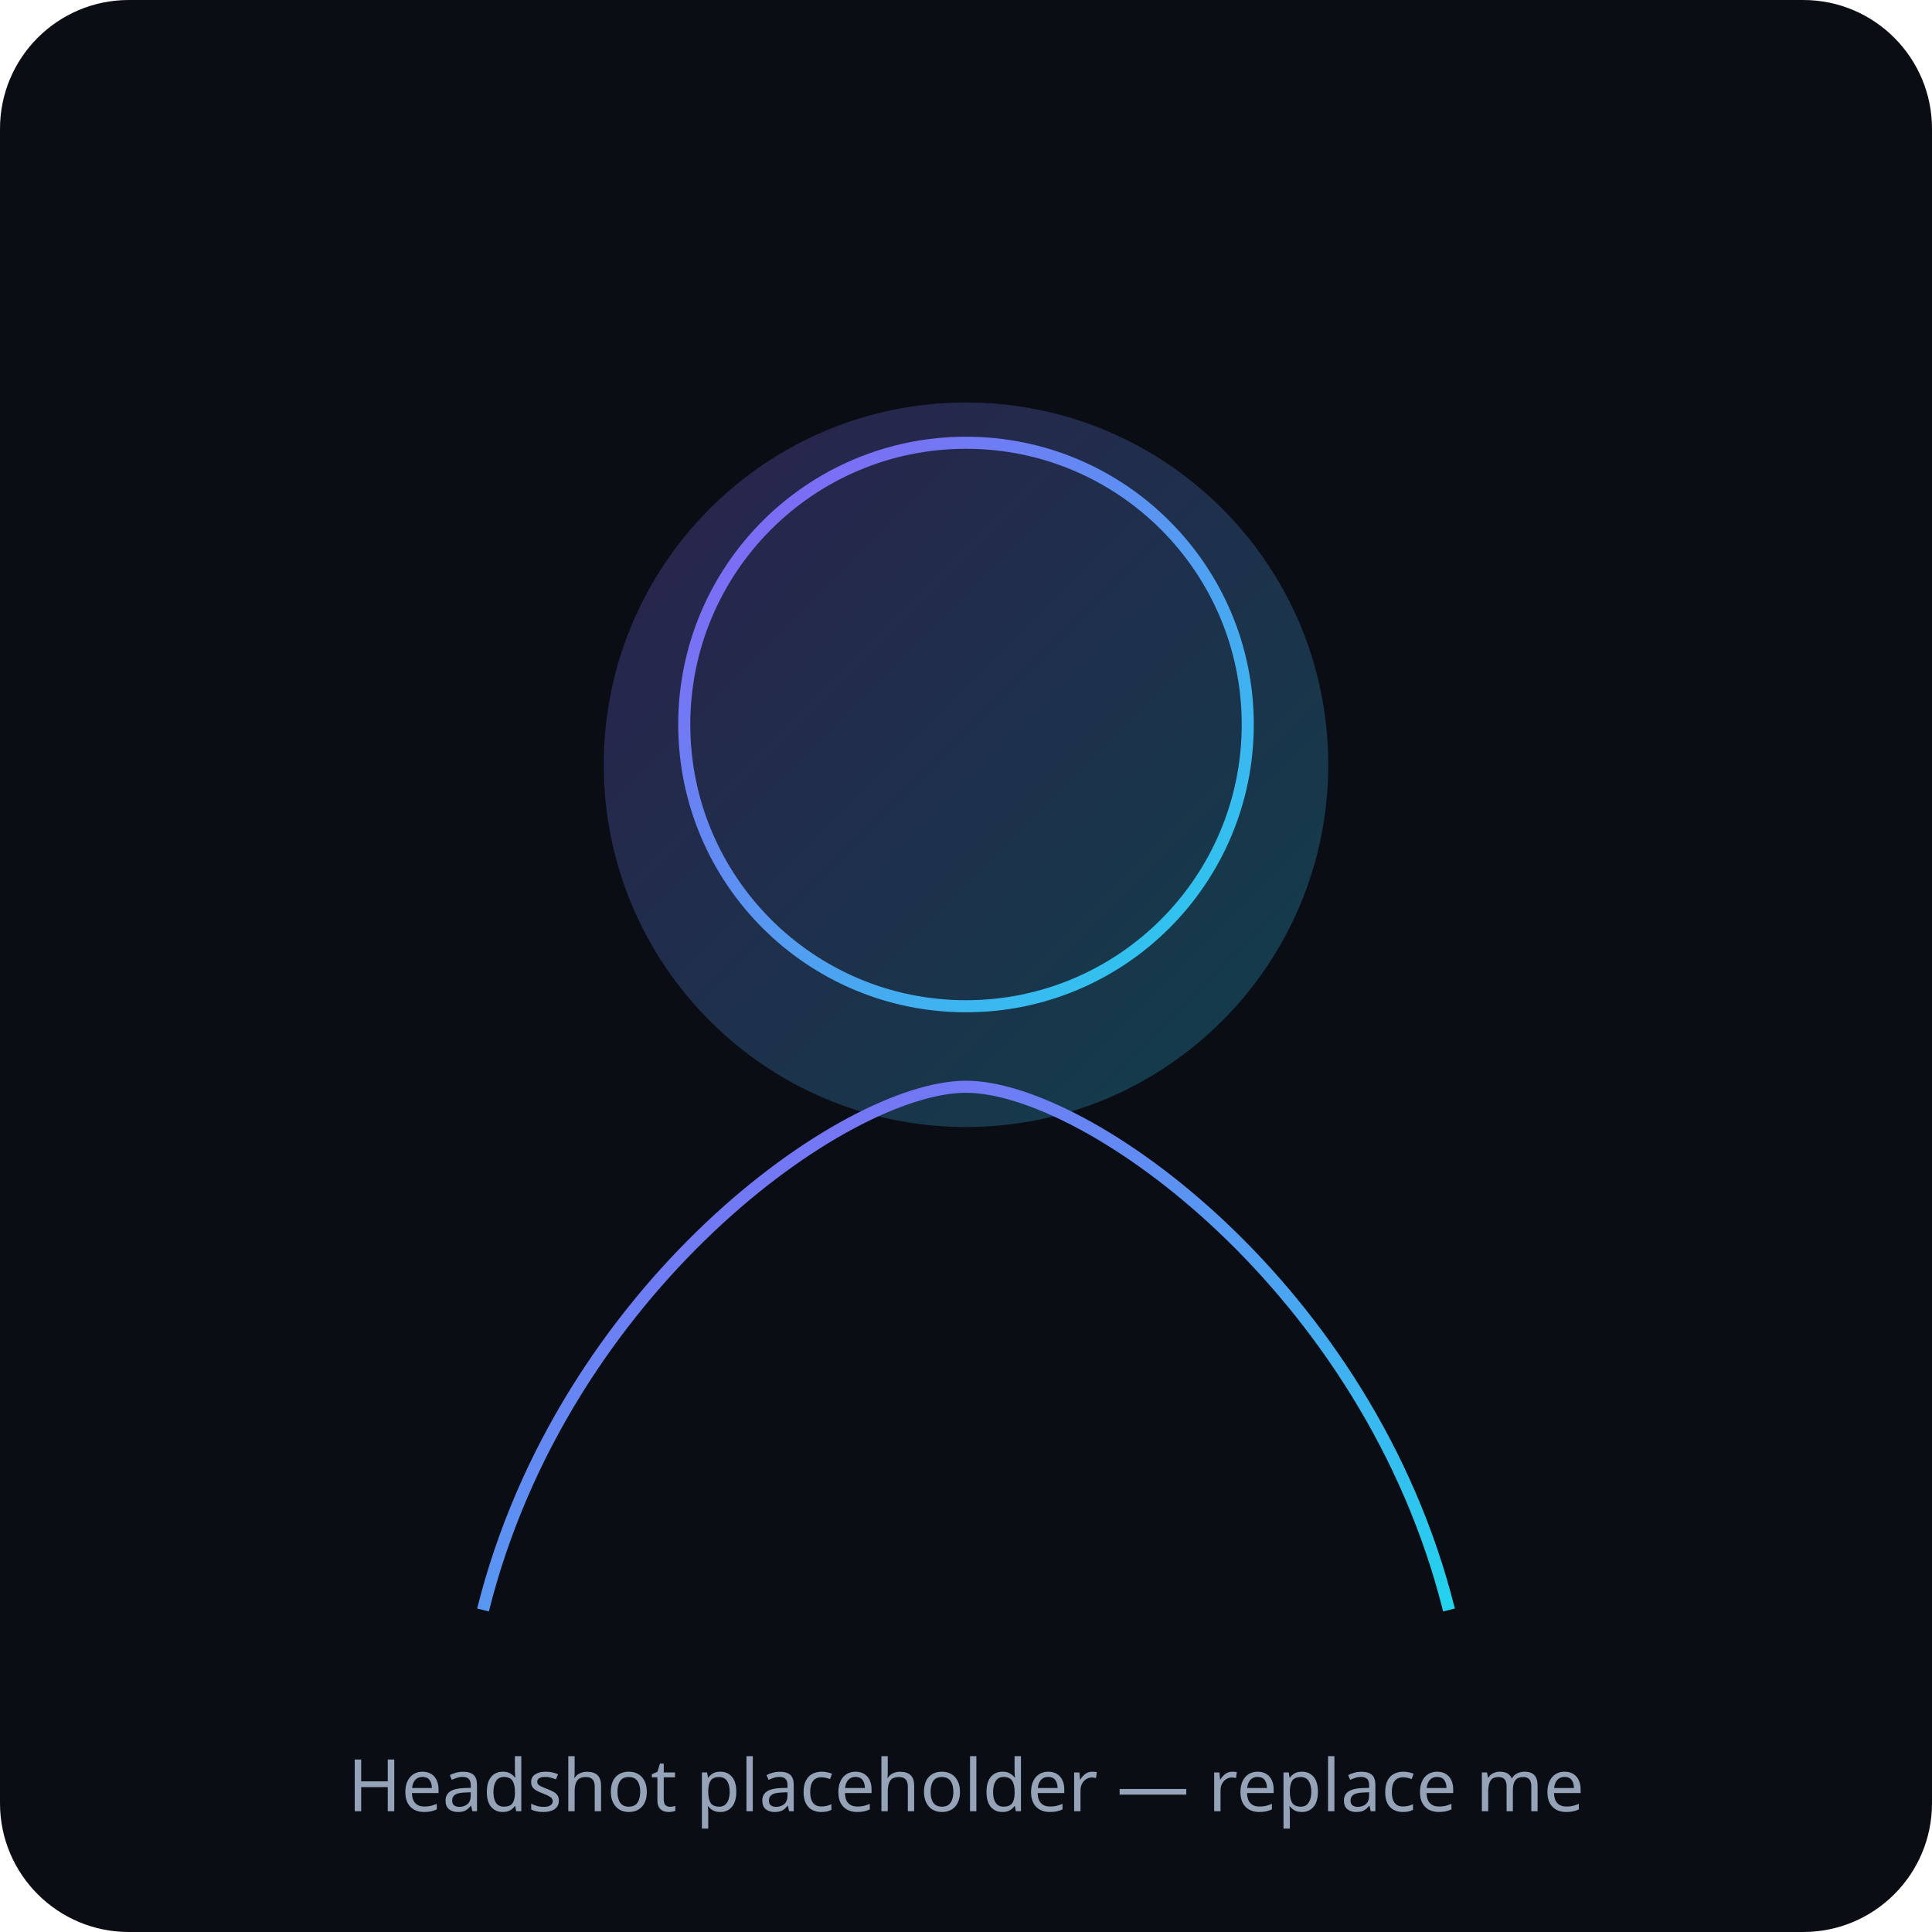
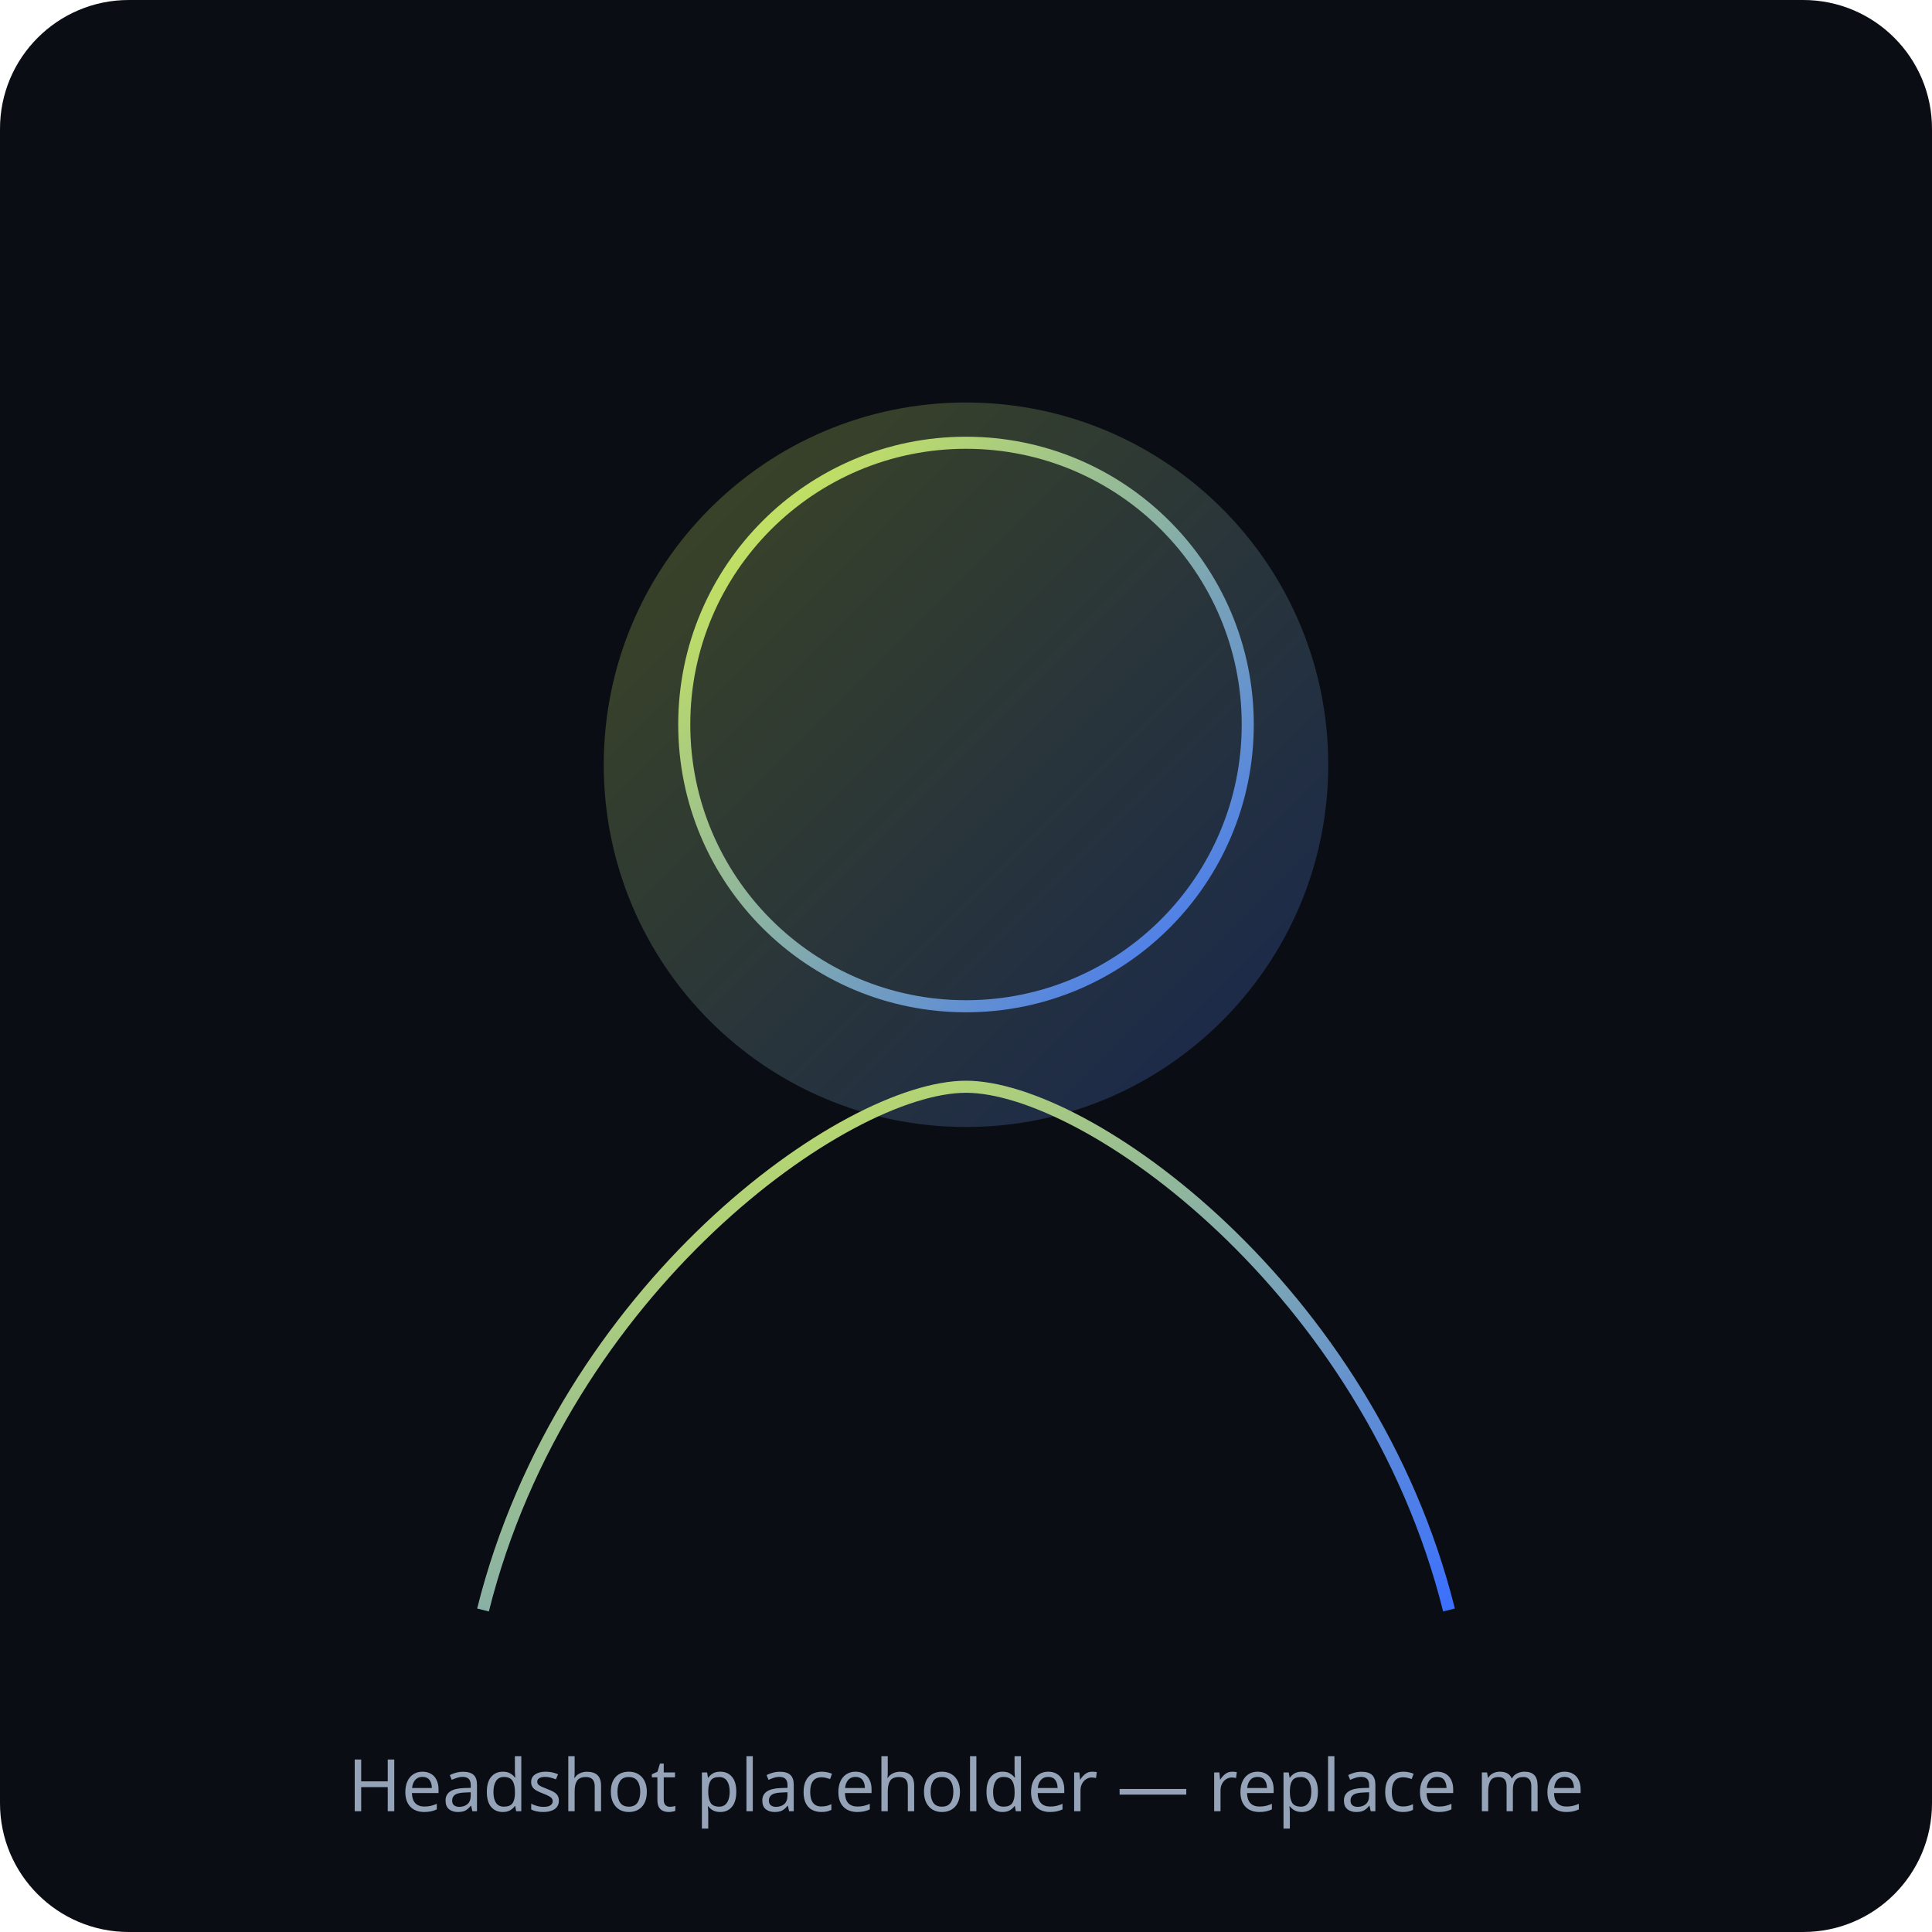
<svg xmlns="http://www.w3.org/2000/svg" width="480" height="480" viewBox="0 0 480 480">
  <defs>
    <linearGradient id="bg" x1="0" y1="0" x2="1" y2="1">
-       <stop offset="0%" stop-color="#8b5cf6" />
-       <stop offset="100%" stop-color="#22d3ee" />
+       <stop offset="0%" stop-color="#d7f24a" />
+       <stop offset="100%" stop-color="#3b6fff" />
    </linearGradient>
  </defs>
  <rect width="480" height="480" rx="32" fill="#0b0d14" />
  <circle cx="240" cy="190" r="90" fill="url(#bg)" opacity="0.25" />
  <circle cx="240" cy="180" r="70" fill="none" stroke="url(#bg)" stroke-width="3" />
  <path d="M120 400c20-80 90-130 120-130s100 50 120 130" fill="none" stroke="url(#bg)" stroke-width="3" />
  <text x="240" y="450" text-anchor="middle" font-family="sans-serif" font-size="18" fill="#94a3b8">Headshot placeholder — replace me</text>
</svg>
